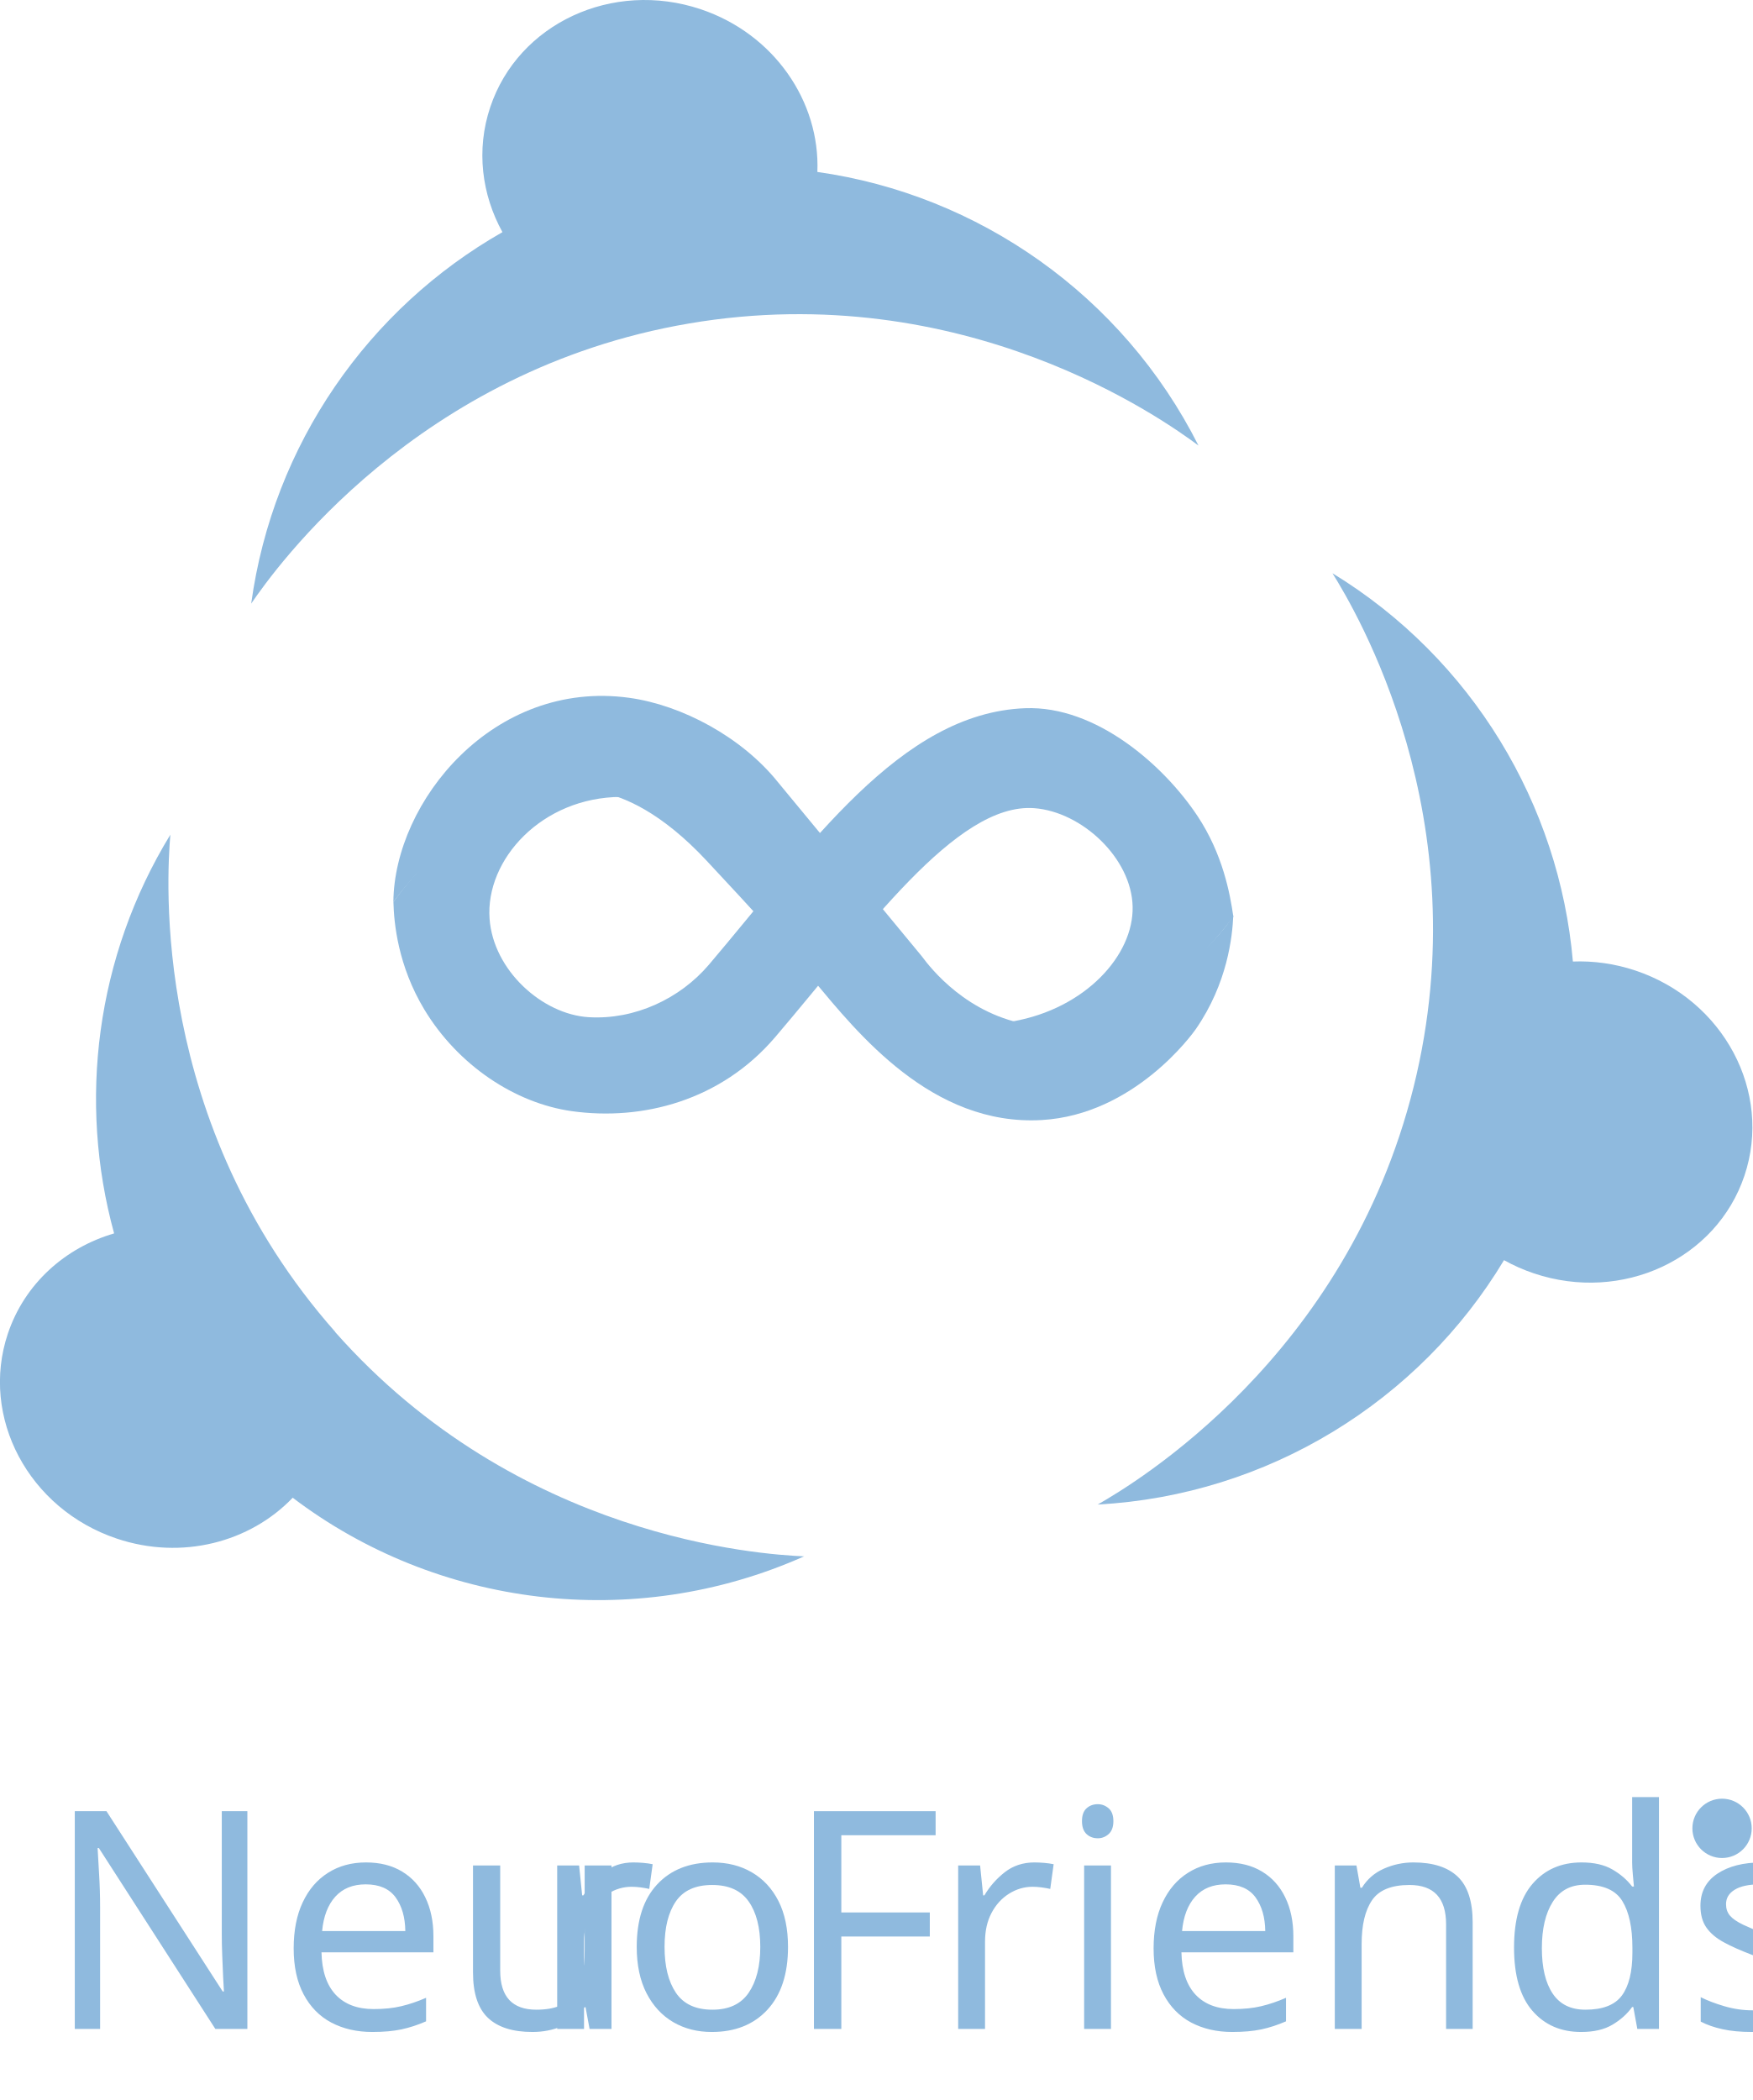
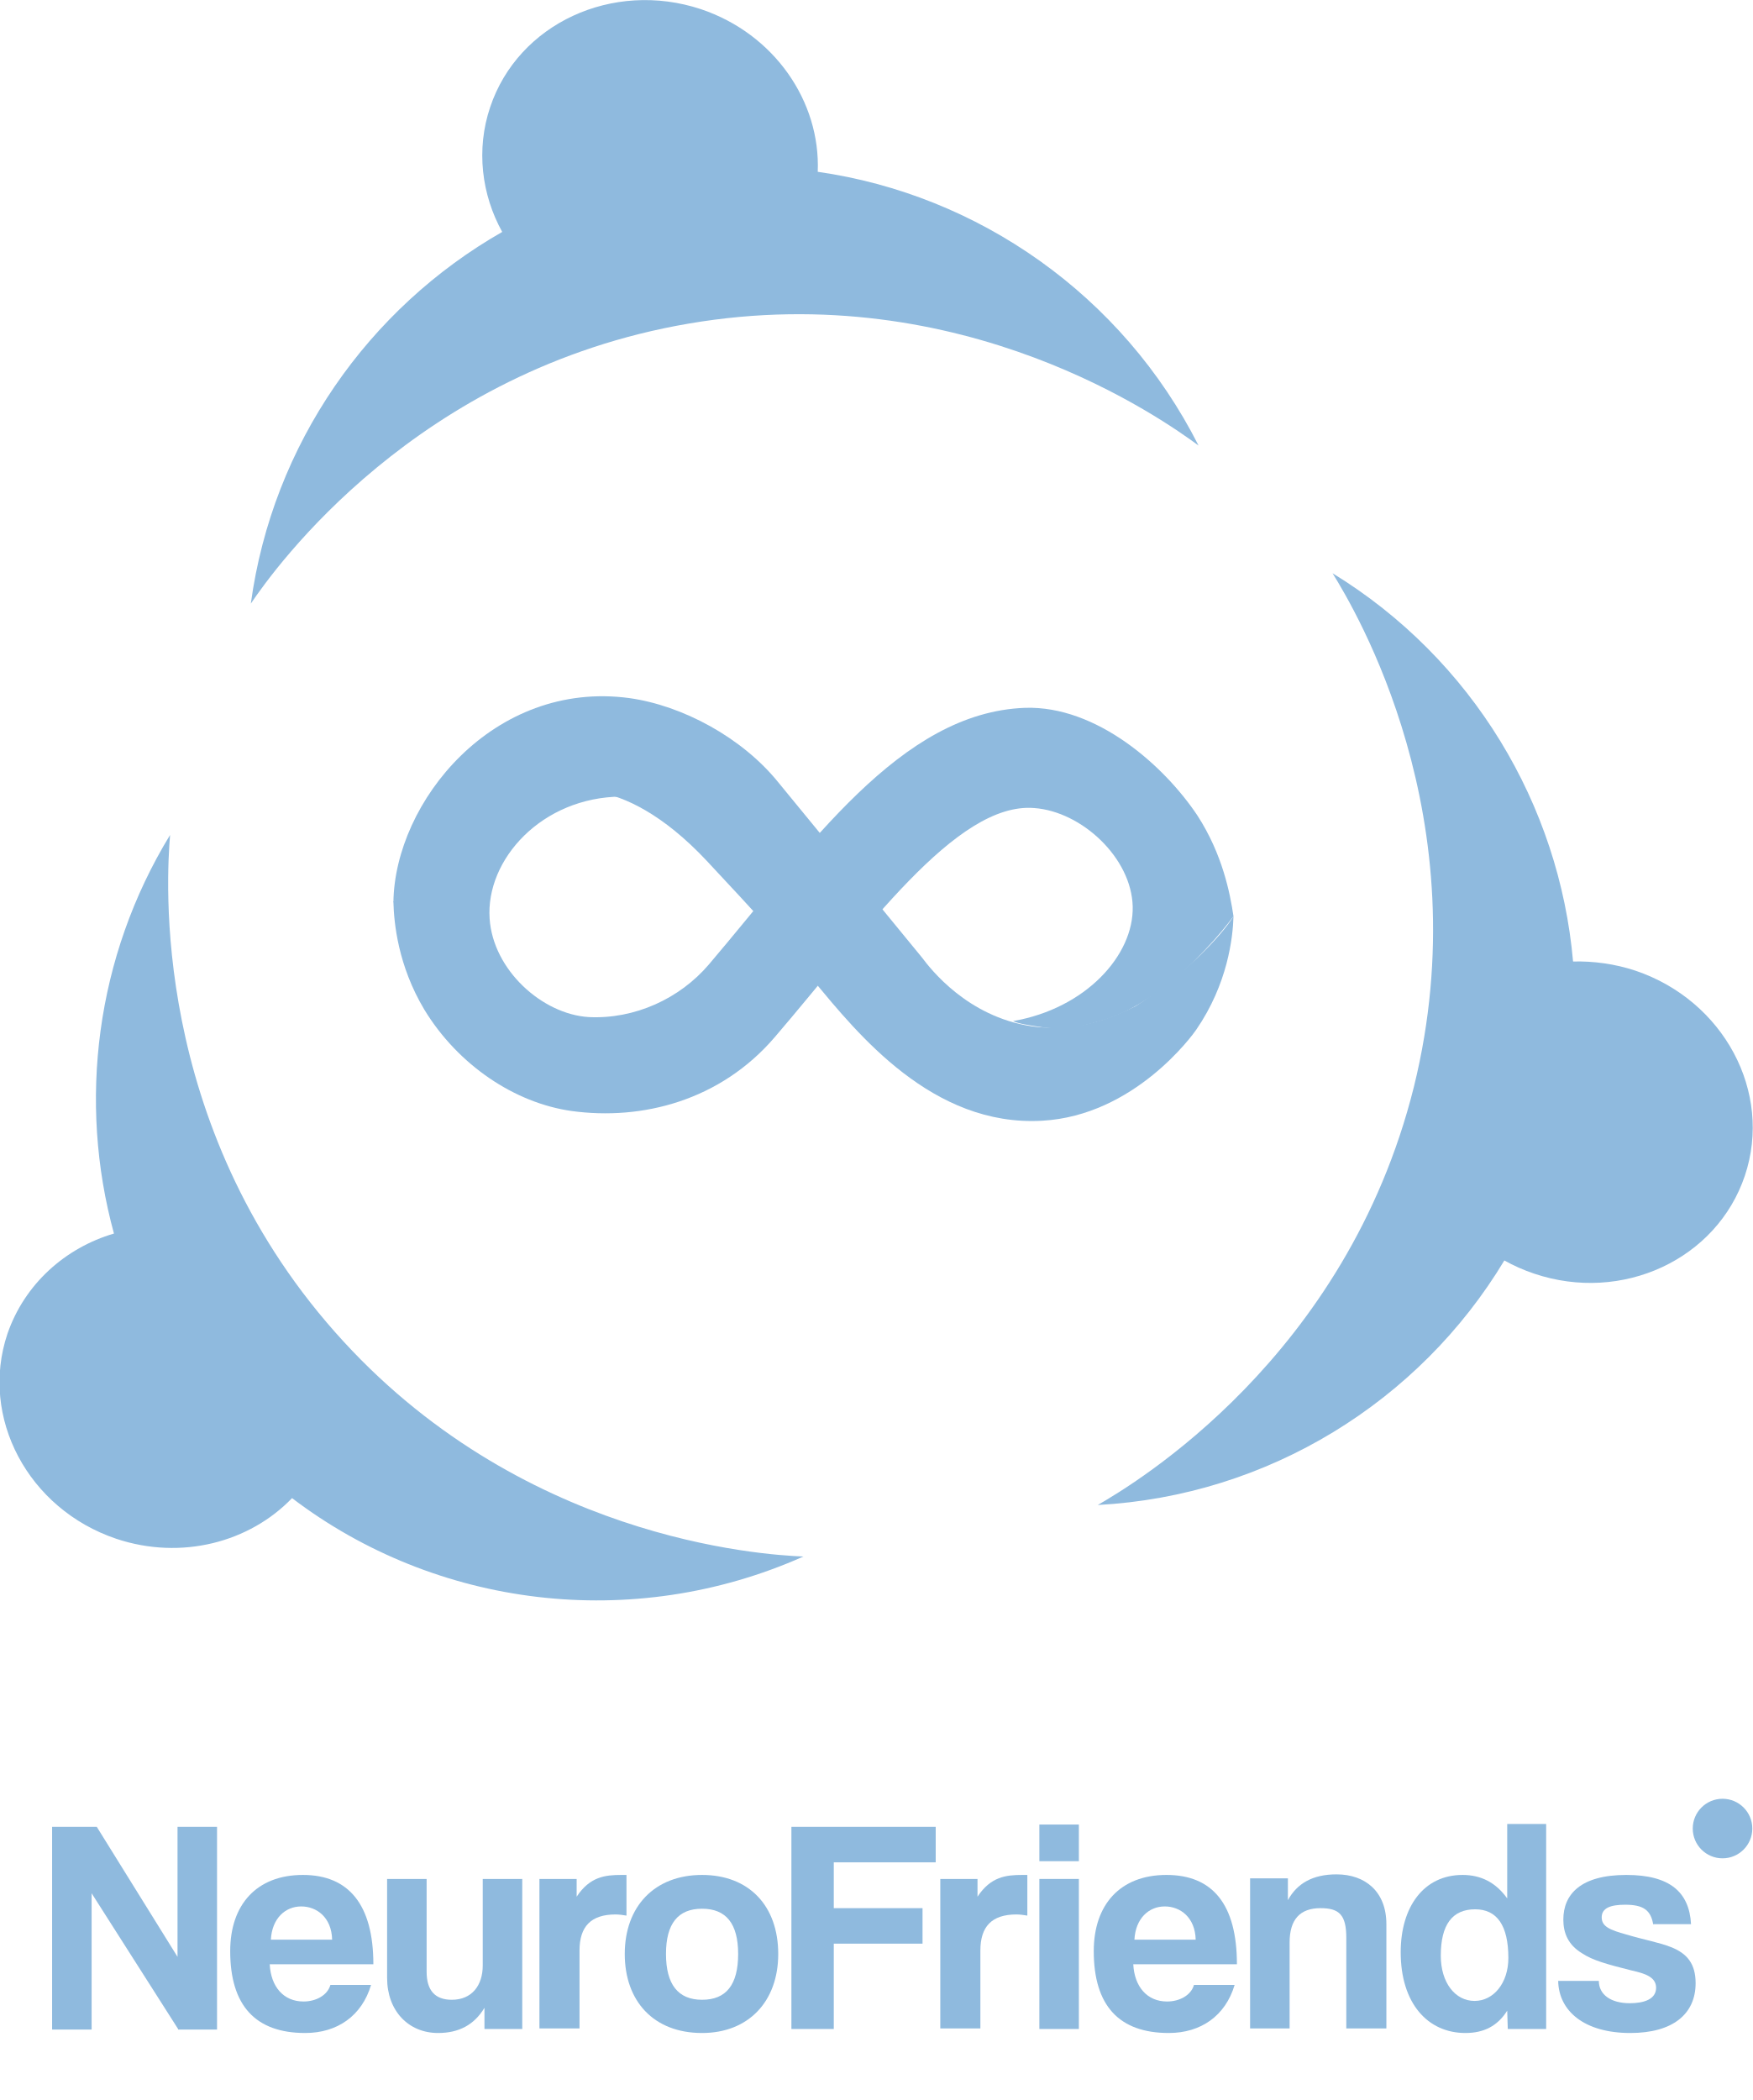
- <svg xmlns="http://www.w3.org/2000/svg" id="Layer_6" data-name="Layer 6" viewBox="0 0 306.05 366.74">
-   <defs>
-     <style>
-       .cls-1 {
-         letter-spacing: -.03em;
-       }
- 
-       .cls-2 {
-         font-family: CoolveticaRg-Regular, Coolvetica;
-         font-size: 53.26px;
-       }
- 
-       .cls-2, .cls-3 {
-         fill: #8fbade;
-       }
- 
-       .cls-4 {
-         letter-spacing: -.02em;
-       }
- 
-       .cls-3 {
-         stroke-width: 0px;
-       }
-     </style>
-   </defs>
+ <svg xmlns="http://www.w3.org/2000/svg" version="1.1" id="Layer_6" x="0px" y="0px" viewBox="0 0 306 366.7" style="enable-background:new 0 0 306 366.7;" xml:space="preserve">
+   <style type="text/css">
+ 	.st0{fill:#8FBADE;}
+ 	.st1{enable-background:new    ;}
+ </style>
  <g>
    <g>
-       <path class="cls-3" d="M142.75,30.03c.5-12.28-7.55-24.12-20.38-28.42-15.4-5.16-31.86,2.49-36.75,17.1-2.5,7.45-1.49,15.27,2.13,21.83-23.33,13.28-40.06,37-43.88,64.87,4.22-6.15,28.9-40.83,76.48-48.92,48.03-8.17,83.03,16.91,88.96,21.32-13.27-26.34-38.52-43.83-66.56-47.78Z" />
-       <path class="cls-3" d="M58.55,232.6c-32.27-36.5-29.41-79.46-28.8-86.83-13.04,21.33-16.14,46.63-9.82,69.63-8.53,2.49-15.62,8.75-18.56,17.51-4.89,14.6,3.63,30.63,19.03,35.79,11.36,3.81,23.28.64,30.72-7.14,25.11,19.06,59.43,23.55,89.31,10.24-7.46-.34-49.93-3.02-81.9-39.18Z" />
-       <path class="cls-3" d="M285.64,169.5c-3.64-1.22-7.35-1.72-10.94-1.58-2.37-27.3-17.5-52.85-41.99-67.81,3.95,6.34,25.83,42.83,14.18,89.68-11.76,47.28-48.77,69.29-55.18,72.96,29.79-1.62,56.2-18.1,70.96-42.68,1.64.92,3.4,1.7,5.25,2.32,15.4,5.16,31.86-2.49,36.75-17.1,4.89-14.6-3.63-30.63-19.03-35.79Z" />
+       <path class="st0" d="M142.8,30c0.5-12.3-7.6-24.1-20.4-28.4C107-3.5,90.5,4.1,85.6,18.7c-2.5,7.4-1.5,15.3,2.1,21.8    c-23.3,13.3-40.1,37-43.9,64.9c4.2-6.2,28.9-40.8,76.5-48.9c48-8.2,83,16.9,89,21.3C196,51.5,170.8,34,142.8,30z" />
+       <path class="st0" d="M58.5,232.6c-32.3-36.5-29.4-79.5-28.8-86.8c-13,21.3-16.1,46.6-9.8,69.6c-8.5,2.5-15.6,8.8-18.6,17.5    c-4.9,14.6,3.6,30.6,19,35.8c11.4,3.8,23.3,0.6,30.7-7.1c25.1,19.1,59.4,23.5,89.3,10.2C133,271.5,90.5,268.8,58.5,232.6    L58.5,232.6z" />
+       <path class="st0" d="M285.6,169.5c-3.6-1.2-7.4-1.7-10.9-1.6c-2.4-27.3-17.5-52.8-42-67.8c3.9,6.3,25.8,42.8,14.2,89.7    c-11.8,47.3-48.8,69.3-55.2,73c29.8-1.6,56.2-18.1,71-42.7c1.6,0.9,3.4,1.7,5.2,2.3c15.4,5.2,31.9-2.5,36.8-17.1    C309.6,190.7,301,174.7,285.6,169.5z" />
    </g>
    <g>
-       <path class="cls-3" d="M209.1,142.45c-5.77-8.69-17.61-19.25-30.08-18.77-21.83.85-37.61,24.08-55.21,44.79-5.08,5.97-12.99,9.65-20.99,9.17-8.11-.49-16.67-8.18-17.32-17.2-.74-10.32,9.11-21.21,22.96-21.27-1.4-.47-3.37-.99-5.77-1.23-1.23-.12-5.88-.54-11.51,1.34-4.13,1.38-6.84,3.26-9.3,4.96-4.55,3.16-7.5,6.42-9.19,8.31-1.71,1.92-3.04,3.64-3.98,4.96.09,3.71.79,11.15,5.41,18.81,5.87,9.72,15.83,16.34,25.74,17.73,12.35,1.73,26.05-1.84,35.5-12.9,15.77-18.45,31.58-41.05,45.28-40.01,8.32.63,16.99,8.74,17.17,17.19.19,8.47-8.22,17.78-20.9,20.04,1.05.47,2.67.7,4.58,1.04,4.51.79,8.14-.26,10.62-1,3.79-1.14,6.37-2.72,8.32-3.93,4.5-2.8,7.39-5.77,9.87-8.35,2.37-2.47,3.9-4.44,5.1-6.04-.59-4.09-1.85-10.94-6.29-17.63Z" />
-       <path class="cls-3" d="M135.85,136.58c-6.27-7.82-16.72-13.45-25.99-14.72-23.66-3.24-41,18.08-41.16,35.66,10.16-13.64,23.9-20.84,35.46-19.27,4.85.66,11.61,3.9,19.18,11.99,8.77,9.38,12.58,13.6,18.82,21.05,7.53,9,20.57,25.43,39.79,24.31,16.15-.94,26.32-15.04,26.91-15.9,5.52-8,6.37-16.12,6.53-19.83-2.18,3.63-8.82,10.41-17.08,15.68-3.51,1.66-9.92,4.7-18.18,3.47-11.18-1.67-17.62-9.96-19.15-12.03" />
+       <path class="st0" d="M209.1,142.4c-5.8-8.7-17.6-19.2-30.1-18.8c-21.8,0.8-37.6,24.1-55.2,44.8c-5.1,6-13,9.6-21,9.2    c-8.1-0.5-16.7-8.2-17.3-17.2c-0.7-10.3,9.1-21.2,23-21.3c-1.4-0.5-3.4-1-5.8-1.2c-1.2-0.1-5.9-0.5-11.5,1.3    c-4.1,1.4-6.8,3.3-9.3,5c-4.6,3.2-7.5,6.4-9.2,8.3c-1.7,1.9-3,3.6-4,5c0.1,3.7,0.8,11.1,5.4,18.8C80,186,89.9,192.6,99.8,194    c12.3,1.7,26-1.8,35.5-12.9c15.8-18.4,31.6-41.1,45.3-40c8.3,0.6,17,8.7,17.2,17.2s-8.2,17.8-20.9,20c1.1,0.5,2.7,0.7,4.6,1    c4.5,0.8,8.1-0.3,10.6-1c3.8-1.1,6.4-2.7,8.3-3.9c4.5-2.8,7.4-5.8,9.9-8.4c2.4-2.5,3.9-4.4,5.1-6    C214.8,156,213.5,149.2,209.1,142.4L209.1,142.4z" />
+       <path class="st0" d="M135.9,136.6c-6.3-7.8-16.7-13.4-26-14.7c-23.7-3.2-41,18.1-41.2,35.7c10.2-13.6,23.9-20.8,35.5-19.3    c4.8,0.7,11.6,3.9,19.2,12c8.8,9.4,12.6,13.6,18.8,21.1c7.5,9,20.6,25.4,39.8,24.3c16.1-0.9,26.3-15,26.9-15.9    c5.5-8,6.4-16.1,6.5-19.8c-2.2,3.6-8.8,10.4-17.1,15.7c-3.5,1.7-9.9,4.7-18.2,3.5c-11.2-1.7-17.6-10-19.1-12" />
    </g>
  </g>
-   <g>
-     <text class="cls-2" transform="translate(7.89 354.33)">
-       <tspan x="0" y="0">Neu</tspan>
-       <tspan class="cls-1" x="84.89" y="0">r</tspan>
-       <tspan x="100.39" y="0">o</tspan>
-       <tspan class="cls-4" x="129.09" y="0">F</tspan>
-       <tspan x="154.92" y="0">riends</tspan>
-     </text>
-     <circle class="cls-3" cx="300.75" cy="319.3" r="5.18" />
+   <g class="st1">
+     <path class="st0" d="M31.1,354.3L16,330.6v23.8H9.1V319h7.8L31,341.7V319h6.9v35.4H31.1z" />
+     <path class="st0" d="M47.1,343c0.2,3.9,2.4,6.5,5.9,6.5c2.2,0,4.2-1.1,4.7-2.9h7.1c-1.6,5.4-5.9,8.4-11.5,8.4   c-8.7,0-13.1-4.8-13.1-14.3c0-8.1,4.6-13.3,12.7-13.3c8,0,12.3,5.2,12.3,15.6H47.1z M58,338.7c-0.1-3.9-2.7-5.8-5.4-5.8   c-2.8,0-5.1,2.1-5.3,5.8H58z" />
+     <path class="st0" d="M84.6,354.3v-3.7c-1.8,3-4.5,4.4-8.1,4.4c-5.2,0-8.9-3.9-8.9-9.6v-17.3h6.9v16.2c0,3.3,1.5,4.9,4.4,4.9   c3.5,0,5.4-2.5,5.4-6v-15.1h6.9v26.2H84.6z" />
  </g>
+   <g class="st1">
+     <path class="st0" d="M94.2,354.3v-26.2h6.5v3.1c2.3-3.5,5-3.8,7.8-3.8h0.9v7.1c-0.6-0.1-1.3-0.2-1.9-0.2c-4.3,0-6.3,2.1-6.3,6.3   v13.6H94.2z" />
+   </g>
+   <g class="st1">
+     <path class="st0" d="M109.1,341.2c0-8.3,5.2-13.8,13.5-13.8c8.2,0,13.3,5.4,13.3,13.8c0,8.3-5.2,13.8-13.3,13.8   C114.1,355,109.1,349.4,109.1,341.2z M128.9,341.2c0-5.3-2.1-7.9-6.3-7.9s-6.3,2.6-6.3,7.9s2.1,8,6.3,8S128.9,346.6,128.9,341.2z" />
+   </g>
+   <g class="st1">
+     <path class="st0" d="M145.6,339.4v14.9h-7.4V319h25.2v6.2h-17.8v8h15.5v6.2H145.6z" />
+   </g>
+   <g class="st1">
+     <path class="st0" d="M164.2,354.3v-26.2h6.5v3.1c2.3-3.5,5-3.8,7.8-3.8h0.9v7.1c-0.6-0.1-1.3-0.2-1.9-0.2c-4.3,0-6.3,2.1-6.3,6.3   v13.6H164.2z" />
+     <path class="st0" d="M181.5,325v-6.4h6.9v6.4H181.5z M181.5,354.3v-26.2h6.9v26.2H181.5z" />
+     <path class="st0" d="M197.9,343c0.2,3.9,2.4,6.5,5.9,6.5c2.2,0,4.2-1.1,4.7-2.9h7.1c-1.6,5.4-5.9,8.4-11.5,8.4   c-8.7,0-13.1-4.8-13.1-14.3c0-8.1,4.6-13.3,12.7-13.3s12.3,5.2,12.3,15.6H197.9z M208.8,338.7c-0.1-3.9-2.7-5.8-5.4-5.8   c-2.8,0-5.1,2.1-5.3,5.8H208.8z" />
+     <path class="st0" d="M235.1,354.3v-15.9c0-4-1.2-5.2-4.5-5.2c-3.6,0-5.4,2-5.4,6v15h-6.9v-26.2h6.6v3.8c1.6-2.9,4.3-4.5,8.5-4.5   c5,0,8.7,3,8.7,8.7v18.2H235.1z" />
+     <path class="st0" d="M263.3,354.3l-0.1-3.2c-1.7,2.7-4.1,3.9-7.3,3.9c-6.6,0-11.3-5.2-11.3-14.1c0-7.9,4-13.5,10.8-13.5   c3.2,0,5.8,1.3,7.8,4.1v-13h6.8v35.8H263.3z M263.4,341.9c0-5.7-2-8.5-5.8-8.5c-4,0-6,2.7-6,8.1c0,4.7,2.5,7.9,5.9,7.9   C260.8,349.4,263.4,346.3,263.4,341.9z" />
+     <path class="st0" d="M288.7,336.1c-0.4-2.6-1.8-3.5-4.9-3.5c-2.6,0-4.1,0.6-4.1,2.2s1.4,2.2,4.3,3c3,0.9,5.8,1.4,7.8,2.2   c2.8,1.1,4.3,2.9,4.3,6.3c0,5.4-4,8.7-11.4,8.7c-8,0-12.5-3.8-12.6-9.1h7.1c0,2.4,2.1,3.9,5.4,3.9c2.5,0,4.6-0.7,4.6-2.7   c0-1.9-2-2.5-4.2-3c-4.4-1.1-6.9-1.8-8.7-3c-2.5-1.5-3.3-3.6-3.3-5.9c0-4.4,3-7.8,11-7.8c7.6,0,11,3,11.3,8.6H288.7z" />
+   </g>
+   <circle class="st0" cx="300.8" cy="319.3" r="5.2" />
</svg>
